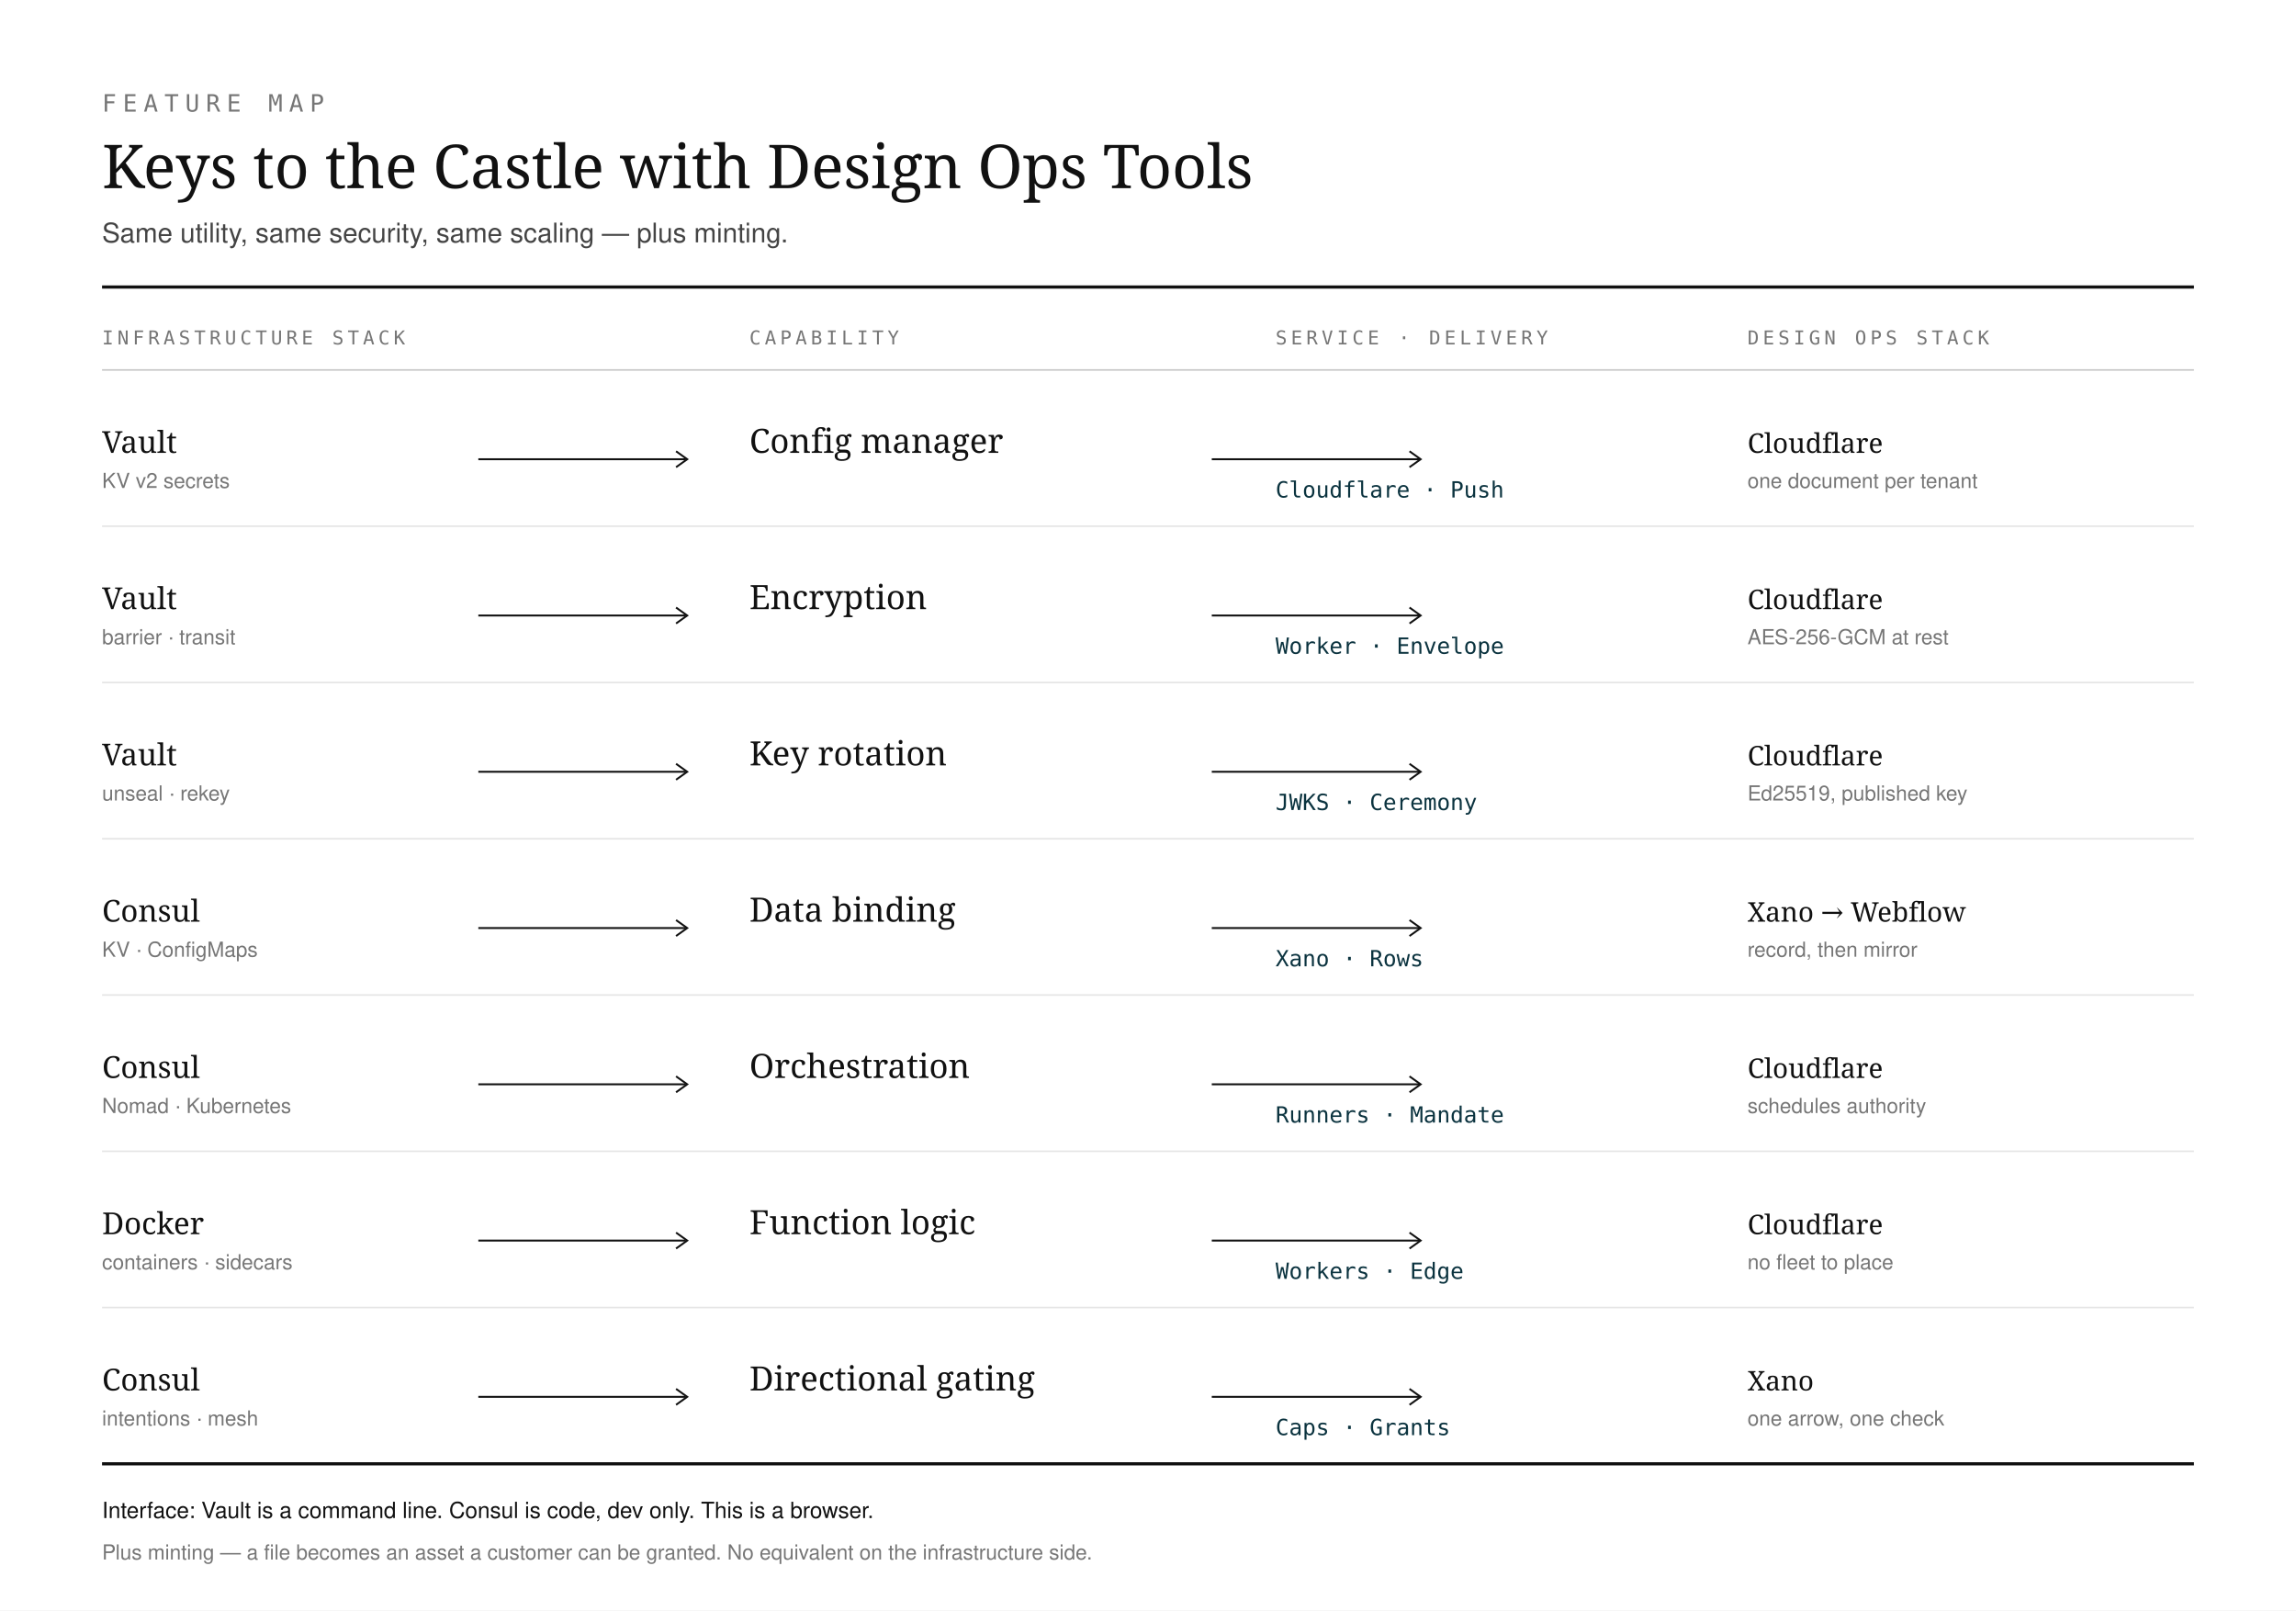
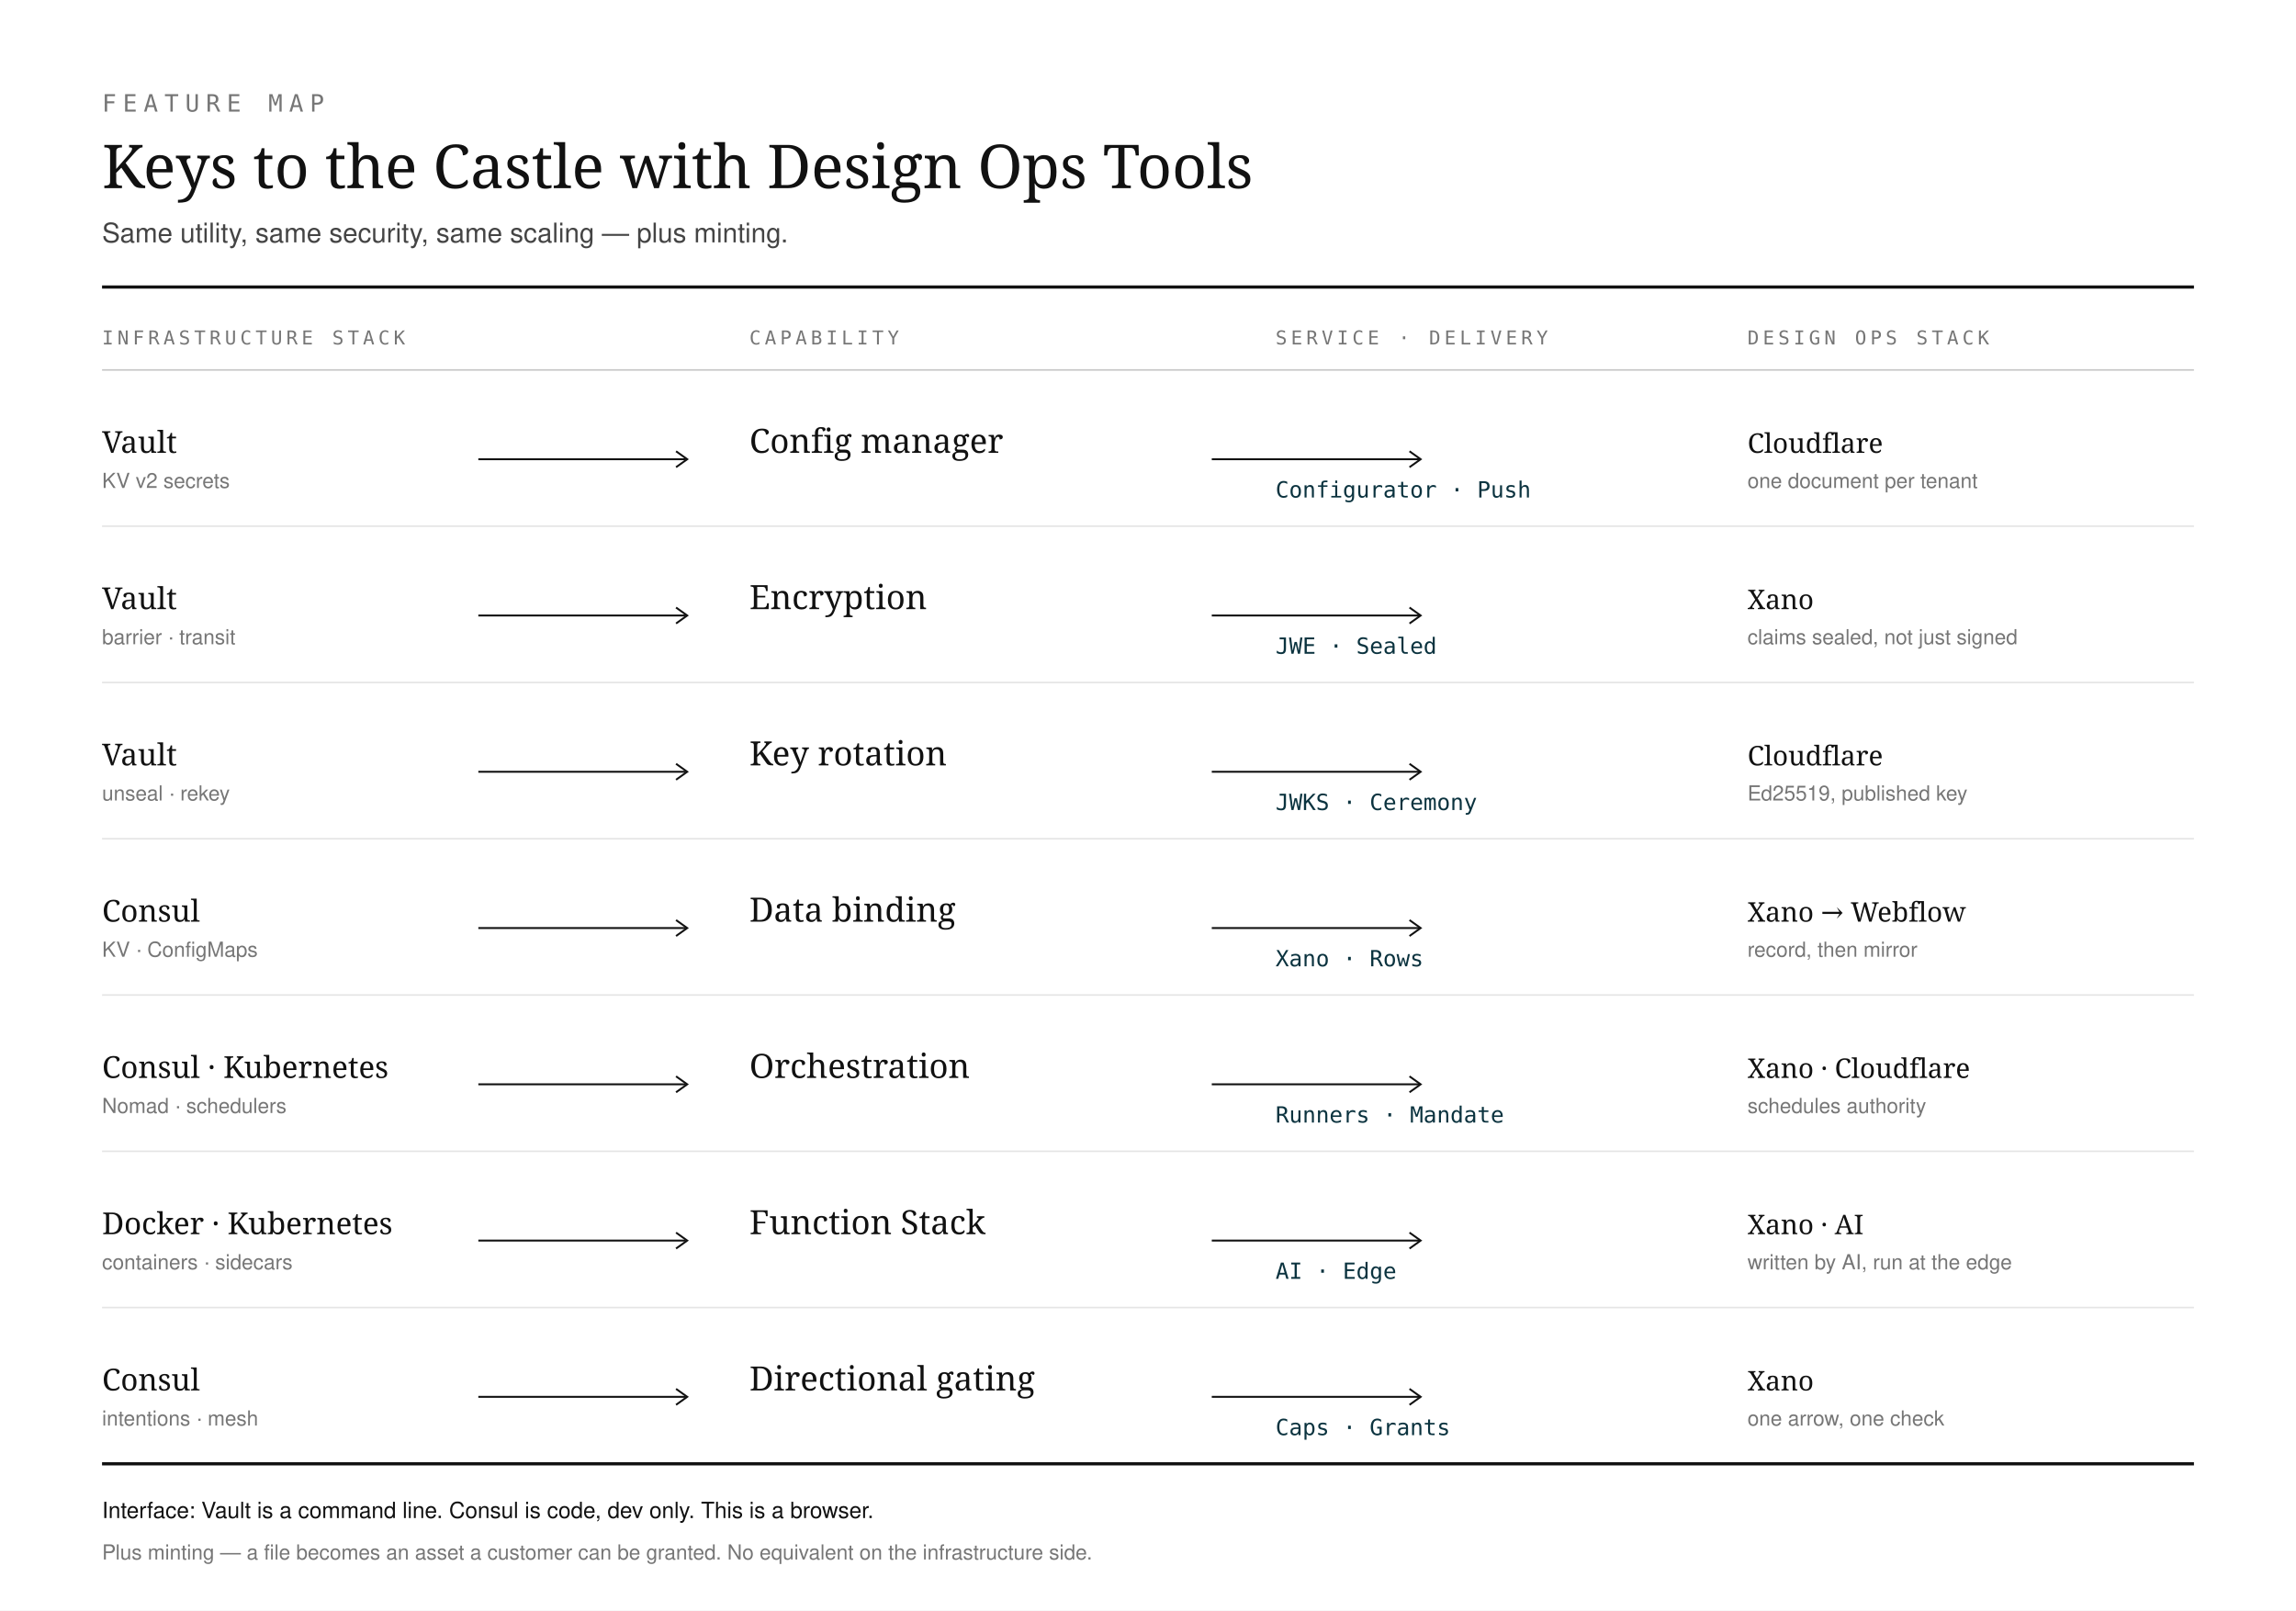
<svg xmlns="http://www.w3.org/2000/svg" width="1440" height="1010" viewBox="0 0 1440 1010" font-family="Georgia, 'Iowan Old Style', serif" aria-label="Feature map from Vault and Consul onto Xano, Cloudflare, Docker and Webflow">
  <rect width="1440" height="1010" fill="#ffffff" />
  <text x="64" y="70" font-size="15" fill="#767676" letter-spacing="4" font-family="ui-monospace, Menlo, monospace">FEATURE MAP</text>
  <text x="64" y="118" font-size="38" fill="#111">Keys to the Castle with Design Ops Tools</text>
  <text x="64" y="152" font-size="17" fill="#444" font-family="ui-sans-serif, Helvetica, Arial, sans-serif">Same utility, same security, same scaling — plus minting.</text>
  <line x1="64" y1="180" x2="1376" y2="180" stroke="#111" stroke-width="2" />
  <text x="64" y="216" font-size="12" fill="#767676" letter-spacing="2.4" font-family="ui-monospace, Menlo, monospace">INFRASTRUCTURE STACK</text>
  <text x="470" y="216" font-size="12" fill="#767676" letter-spacing="2.4" font-family="ui-monospace, Menlo, monospace">CAPABILITY</text>
  <text x="800" y="216" font-size="12" fill="#767676" letter-spacing="2.4" font-family="ui-monospace, Menlo, monospace">SERVICE · DELIVERY</text>
  <text x="1096" y="216" font-size="12" fill="#767676" letter-spacing="2.4" font-family="ui-monospace, Menlo, monospace">DESIGN OPS STACK</text>
  <line x1="64" y1="232" x2="1376" y2="232" stroke="#c9c9c9" stroke-width="1" />
  <g>
    <text x="64" y="284" font-size="19" fill="#111">Vault</text>
    <text x="64" y="306" font-size="13" fill="#767676" font-family="ui-sans-serif, Helvetica, Arial, sans-serif">KV v2 secrets</text>
    <path d="M300 288 H430" stroke="#111" stroke-width="1.2" />
    <path d="M424 283 l7 5 -7 5" fill="none" stroke="#111" stroke-width="1.2" />
    <text x="470" y="284" font-size="21" fill="#111">Config manager</text>
    <path d="M760 288 H890" stroke="#111" stroke-width="1.2" />
    <path d="M884 283 l7 5 -7 5" fill="none" stroke="#111" stroke-width="1.2" />
-     <text x="800" y="312" font-size="14" fill="#0b333f" font-family="ui-monospace, Menlo, monospace">Cloudflare · Push</text>
+     <text x="800" y="312" font-size="14" fill="#0b333f" font-family="ui-monospace, Menlo, monospace">Configurator · Push</text>
    <text x="1096" y="284" font-size="17" fill="#111">Cloudflare</text>
    <text x="1096" y="306" font-size="13" fill="#767676" font-family="ui-sans-serif, Helvetica, Arial, sans-serif">one document per tenant</text>
    <line x1="64" y1="330" x2="1376" y2="330" stroke="#e5e5e5" stroke-width="1" />
  </g>
  <g>
    <text x="64" y="382" font-size="19" fill="#111">Vault</text>
    <text x="64" y="404" font-size="13" fill="#767676" font-family="ui-sans-serif, Helvetica, Arial, sans-serif">barrier · transit</text>
    <path d="M300 386 H430" stroke="#111" stroke-width="1.2" />
    <path d="M424 381 l7 5 -7 5" fill="none" stroke="#111" stroke-width="1.2" />
    <text x="470" y="382" font-size="21" fill="#111">Encryption</text>
    <path d="M760 386 H890" stroke="#111" stroke-width="1.2" />
    <path d="M884 381 l7 5 -7 5" fill="none" stroke="#111" stroke-width="1.2" />
-     <text x="800" y="410" font-size="14" fill="#0b333f" font-family="ui-monospace, Menlo, monospace">Worker · Envelope</text>
-     <text x="1096" y="382" font-size="17" fill="#111">Cloudflare</text>
-     <text x="1096" y="404" font-size="13" fill="#767676" font-family="ui-sans-serif, Helvetica, Arial, sans-serif">AES-256-GCM at rest</text>
+     <text x="800" y="410" font-size="14" fill="#0b333f" font-family="ui-monospace, Menlo, monospace">JWE · Sealed</text>
+     <text x="1096" y="382" font-size="17" fill="#111">Xano</text>
+     <text x="1096" y="404" font-size="13" fill="#767676" font-family="ui-sans-serif, Helvetica, Arial, sans-serif">claims sealed, not just signed</text>
    <line x1="64" y1="428" x2="1376" y2="428" stroke="#e5e5e5" stroke-width="1" />
  </g>
  <g>
    <text x="64" y="480" font-size="19" fill="#111">Vault</text>
    <text x="64" y="502" font-size="13" fill="#767676" font-family="ui-sans-serif, Helvetica, Arial, sans-serif">unseal · rekey</text>
    <path d="M300 484 H430" stroke="#111" stroke-width="1.2" />
    <path d="M424 479 l7 5 -7 5" fill="none" stroke="#111" stroke-width="1.2" />
    <text x="470" y="480" font-size="21" fill="#111">Key rotation</text>
    <path d="M760 484 H890" stroke="#111" stroke-width="1.2" />
    <path d="M884 479 l7 5 -7 5" fill="none" stroke="#111" stroke-width="1.2" />
    <text x="800" y="508" font-size="14" fill="#0b333f" font-family="ui-monospace, Menlo, monospace">JWKS · Ceremony</text>
    <text x="1096" y="480" font-size="17" fill="#111">Cloudflare</text>
    <text x="1096" y="502" font-size="13" fill="#767676" font-family="ui-sans-serif, Helvetica, Arial, sans-serif">Ed25519, published key</text>
    <line x1="64" y1="526" x2="1376" y2="526" stroke="#e5e5e5" stroke-width="1" />
  </g>
  <g>
    <text x="64" y="578" font-size="19" fill="#111">Consul</text>
    <text x="64" y="600" font-size="13" fill="#767676" font-family="ui-sans-serif, Helvetica, Arial, sans-serif">KV · ConfigMaps</text>
    <path d="M300 582 H430" stroke="#111" stroke-width="1.2" />
    <path d="M424 577 l7 5 -7 5" fill="none" stroke="#111" stroke-width="1.2" />
    <text x="470" y="578" font-size="21" fill="#111">Data binding</text>
    <path d="M760 582 H890" stroke="#111" stroke-width="1.2" />
    <path d="M884 577 l7 5 -7 5" fill="none" stroke="#111" stroke-width="1.2" />
    <text x="800" y="606" font-size="14" fill="#0b333f" font-family="ui-monospace, Menlo, monospace">Xano · Rows</text>
    <text x="1096" y="578" font-size="17" fill="#111">Xano → Webflow</text>
    <text x="1096" y="600" font-size="13" fill="#767676" font-family="ui-sans-serif, Helvetica, Arial, sans-serif">record, then mirror</text>
    <line x1="64" y1="624" x2="1376" y2="624" stroke="#e5e5e5" stroke-width="1" />
  </g>
  <g>
-     <text x="64" y="676" font-size="19" fill="#111">Consul</text>
-     <text x="64" y="698" font-size="13" fill="#767676" font-family="ui-sans-serif, Helvetica, Arial, sans-serif">Nomad · Kubernetes</text>
+     <text x="64" y="676" font-size="19" fill="#111">Consul · Kubernetes</text>
+     <text x="64" y="698" font-size="13" fill="#767676" font-family="ui-sans-serif, Helvetica, Arial, sans-serif">Nomad · schedulers</text>
    <path d="M300 680 H430" stroke="#111" stroke-width="1.2" />
    <path d="M424 675 l7 5 -7 5" fill="none" stroke="#111" stroke-width="1.2" />
    <text x="470" y="676" font-size="21" fill="#111">Orchestration</text>
    <path d="M760 680 H890" stroke="#111" stroke-width="1.2" />
    <path d="M884 675 l7 5 -7 5" fill="none" stroke="#111" stroke-width="1.2" />
    <text x="800" y="704" font-size="14" fill="#0b333f" font-family="ui-monospace, Menlo, monospace">Runners · Mandate</text>
-     <text x="1096" y="676" font-size="17" fill="#111">Cloudflare</text>
+     <text x="1096" y="676" font-size="17" fill="#111">Xano · Cloudflare</text>
    <text x="1096" y="698" font-size="13" fill="#767676" font-family="ui-sans-serif, Helvetica, Arial, sans-serif">schedules authority</text>
    <line x1="64" y1="722" x2="1376" y2="722" stroke="#e5e5e5" stroke-width="1" />
  </g>
  <g>
-     <text x="64" y="774" font-size="19" fill="#111">Docker</text>
+     <text x="64" y="774" font-size="19" fill="#111">Docker · Kubernetes</text>
    <text x="64" y="796" font-size="13" fill="#767676" font-family="ui-sans-serif, Helvetica, Arial, sans-serif">containers · sidecars</text>
    <path d="M300 778 H430" stroke="#111" stroke-width="1.2" />
    <path d="M424 773 l7 5 -7 5" fill="none" stroke="#111" stroke-width="1.2" />
-     <text x="470" y="774" font-size="21" fill="#111">Function logic</text>
+     <text x="470" y="774" font-size="21" fill="#111">Function Stack</text>
    <path d="M760 778 H890" stroke="#111" stroke-width="1.2" />
    <path d="M884 773 l7 5 -7 5" fill="none" stroke="#111" stroke-width="1.2" />
-     <text x="800" y="802" font-size="14" fill="#0b333f" font-family="ui-monospace, Menlo, monospace">Workers · Edge</text>
-     <text x="1096" y="774" font-size="17" fill="#111">Cloudflare</text>
-     <text x="1096" y="796" font-size="13" fill="#767676" font-family="ui-sans-serif, Helvetica, Arial, sans-serif">no fleet to place</text>
+     <text x="800" y="802" font-size="14" fill="#0b333f" font-family="ui-monospace, Menlo, monospace">AI · Edge</text>
+     <text x="1096" y="774" font-size="17" fill="#111">Xano · AI</text>
+     <text x="1096" y="796" font-size="13" fill="#767676" font-family="ui-sans-serif, Helvetica, Arial, sans-serif">written by AI, run at the edge</text>
    <line x1="64" y1="820" x2="1376" y2="820" stroke="#e5e5e5" stroke-width="1" />
  </g>
  <g>
    <text x="64" y="872" font-size="19" fill="#111">Consul</text>
    <text x="64" y="894" font-size="13" fill="#767676" font-family="ui-sans-serif, Helvetica, Arial, sans-serif">intentions · mesh</text>
    <path d="M300 876 H430" stroke="#111" stroke-width="1.2" />
    <path d="M424 871 l7 5 -7 5" fill="none" stroke="#111" stroke-width="1.2" />
    <text x="470" y="872" font-size="21" fill="#111">Directional gating</text>
    <path d="M760 876 H890" stroke="#111" stroke-width="1.2" />
    <path d="M884 871 l7 5 -7 5" fill="none" stroke="#111" stroke-width="1.2" />
    <text x="800" y="900" font-size="14" fill="#0b333f" font-family="ui-monospace, Menlo, monospace">Caps · Grants</text>
    <text x="1096" y="872" font-size="17" fill="#111">Xano</text>
    <text x="1096" y="894" font-size="13" fill="#767676" font-family="ui-sans-serif, Helvetica, Arial, sans-serif">one arrow, one check</text>
    <line x1="64" y1="918" x2="1376" y2="918" stroke="#111" stroke-width="2" />
  </g>
  <text x="64" y="952" font-size="14" fill="#111" font-family="ui-sans-serif, Helvetica, Arial, sans-serif">Interface: Vault is a command line. Consul is code, dev only. This is a browser.</text>
  <text x="64" y="978" font-size="13" fill="#767676" font-family="ui-sans-serif, Helvetica, Arial, sans-serif">Plus minting — a file becomes an asset a customer can be granted. No equivalent on the infrastructure side.</text>
</svg>
